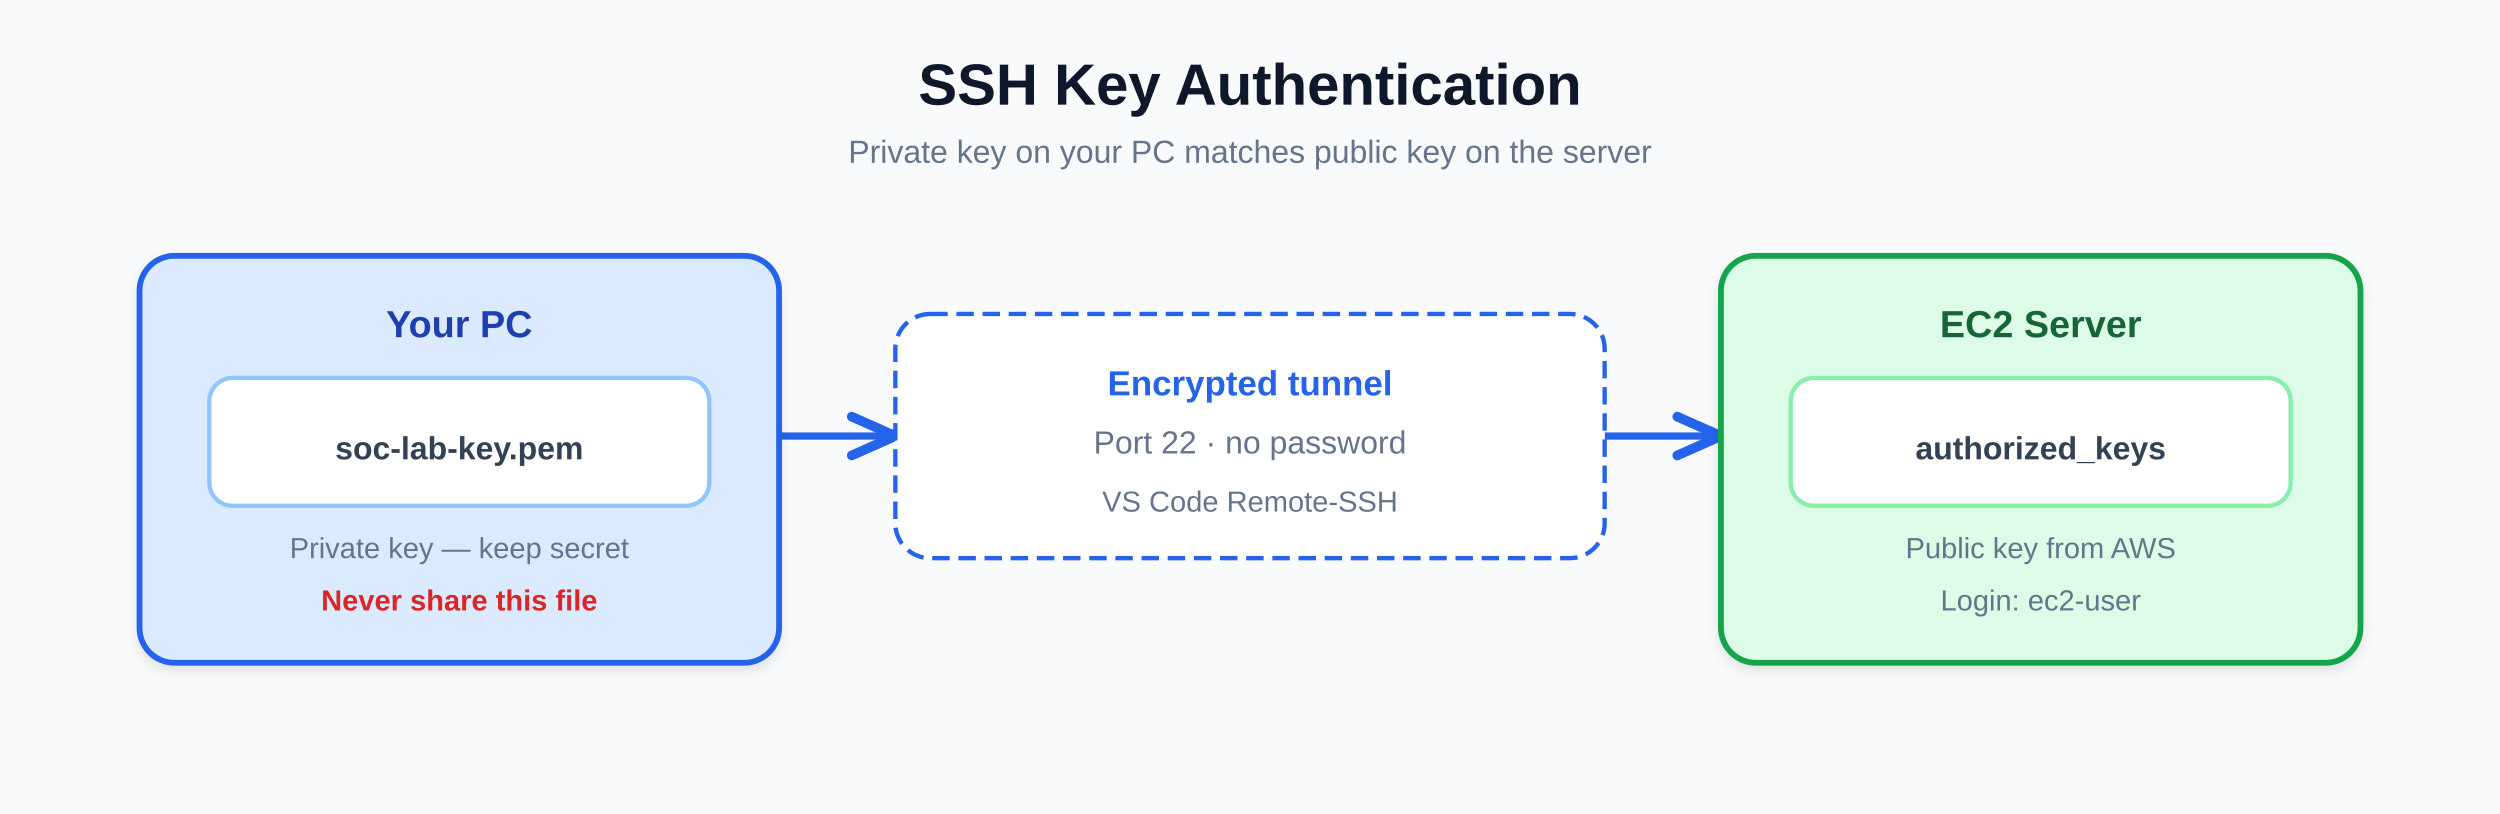
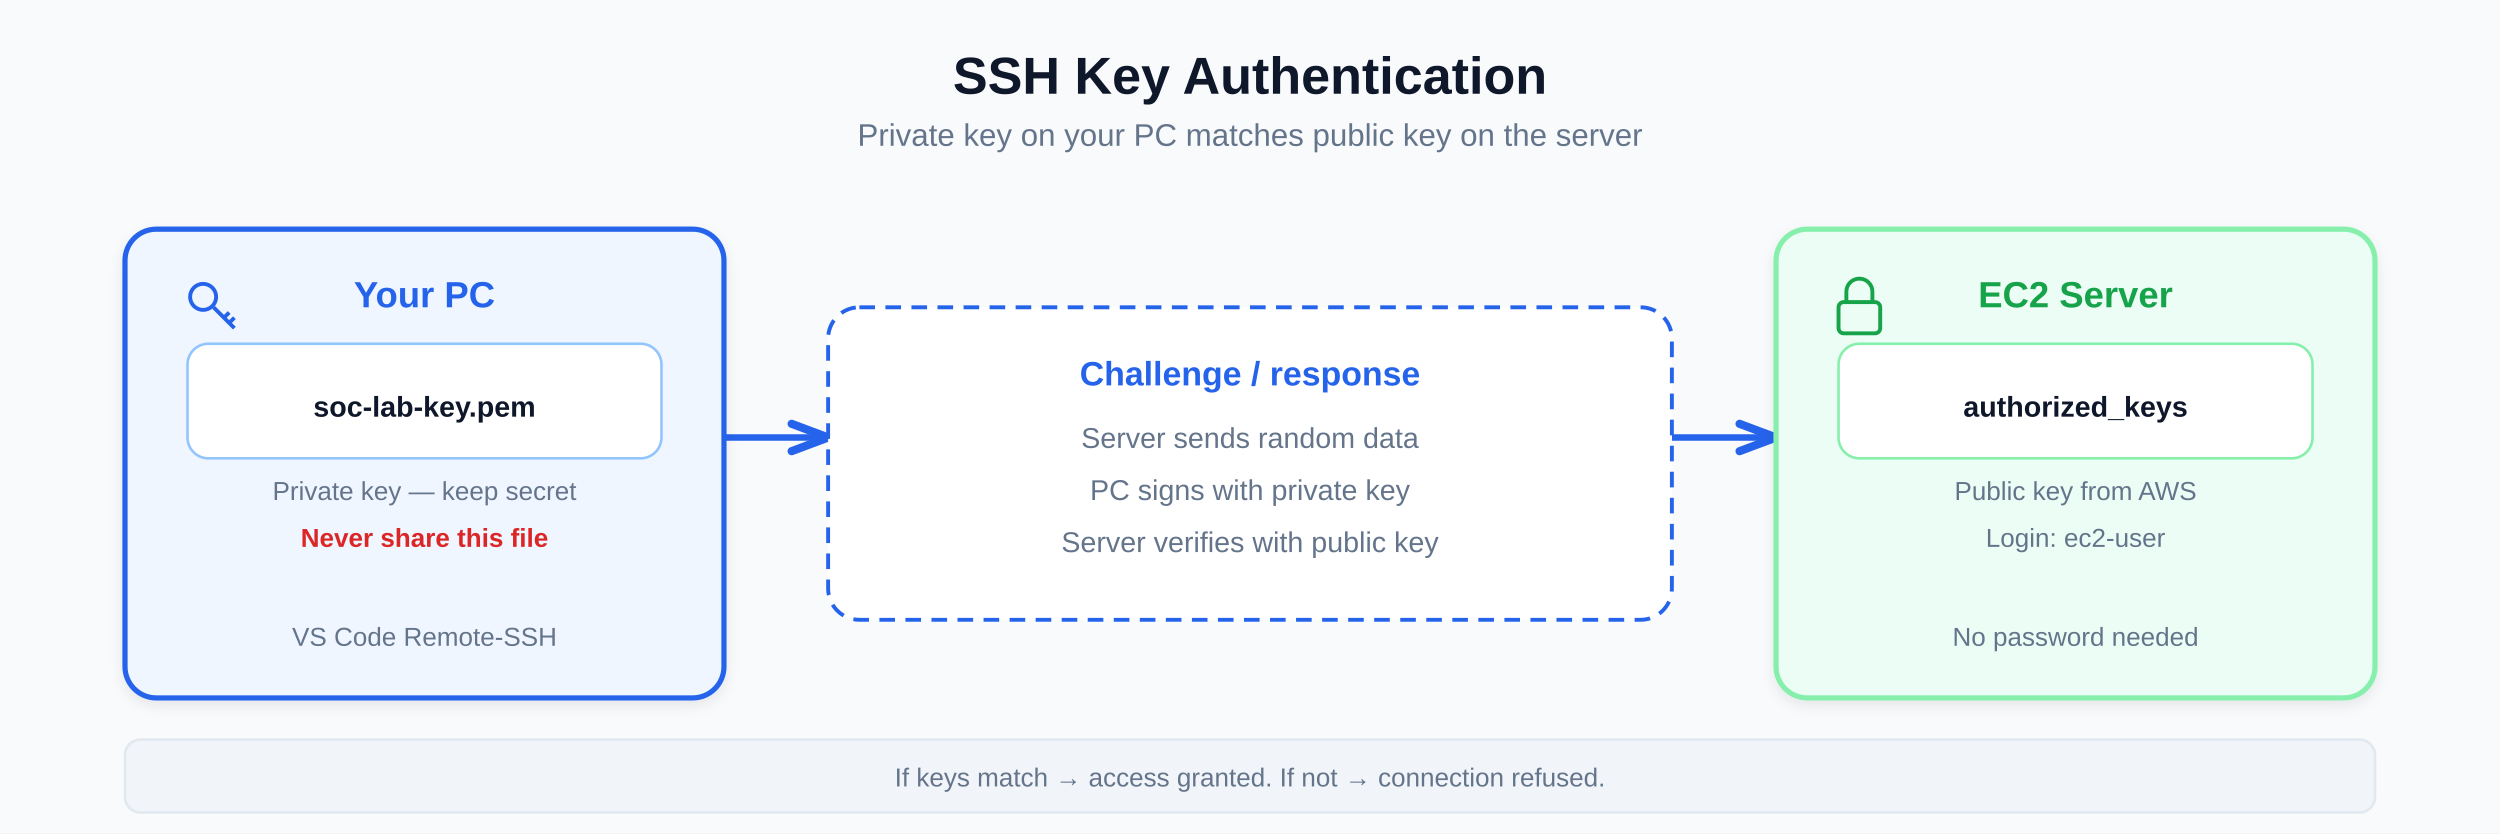
- <svg xmlns="http://www.w3.org/2000/svg" viewBox="0 0 860 280" role="img" aria-label="SSH key authentication">
+ <svg xmlns="http://www.w3.org/2000/svg" viewBox="0 0 960 320" role="img">
  <defs>
-     <filter id="sh" x="-20%" y="-20%" width="140%" height="140%">
-       <feDropShadow dx="0" dy="2" stdDeviation="2" flood-opacity="0.10" />
+     <filter id="sh" x="-15%" y="-15%" width="130%" height="130%">
+       <feDropShadow dx="0" dy="2" stdDeviation="2.5" flood-color="#0F172A" flood-opacity="0.08" />
    </filter>
-     <marker id="k" viewBox="0 0 12 12" refX="10" refY="6" markerWidth="8" markerHeight="8" orient="auto">
-       <path d="M1 2 L10 6 L1 10" fill="none" stroke="#2563EB" stroke-width="2" stroke-linecap="round" stroke-linejoin="round" />
+     <linearGradient id="aws" x1="0" y1="0" x2="1" y2="1">
+       <stop offset="0%" stop-color="#FF9900" />
+       <stop offset="100%" stop-color="#E65100" />
+     </linearGradient>
+     <marker id="m-blue" viewBox="0 0 10 10" refX="9" refY="5" markerWidth="7" markerHeight="7" orient="auto">
+       <path d="M1 2 L9 5 L1 8" fill="none" stroke="#2563EB" stroke-width="1.8" stroke-linecap="round" />
+     </marker>
+     <marker id="m-green" viewBox="0 0 10 10" refX="9" refY="5" markerWidth="7" markerHeight="7" orient="auto">
+       <path d="M1 2 L9 5 L1 8" fill="none" stroke="#16A34A" stroke-width="1.8" stroke-linecap="round" />
+     </marker>
+     <marker id="m-slate" viewBox="0 0 10 10" refX="9" refY="5" markerWidth="7" markerHeight="7" orient="auto">
+       <path d="M1 2 L9 5 L1 8" fill="none" stroke="#475569" stroke-width="1.8" stroke-linecap="round" />
+     </marker>
+     <marker id="m-amber" viewBox="0 0 10 10" refX="9" refY="5" markerWidth="7" markerHeight="7" orient="auto">
+       <path d="M1 2 L9 5 L1 8" fill="none" stroke="#D97706" stroke-width="1.8" stroke-linecap="round" />
+     </marker>
+     <marker id="m-red" viewBox="0 0 10 10" refX="9" refY="5" markerWidth="7" markerHeight="7" orient="auto">
+       <path d="M1 2 L9 5 L1 8" fill="none" stroke="#DC2626" stroke-width="1.8" stroke-linecap="round" />
    </marker>
  </defs>
-   <rect width="860" height="280" fill="#F8FAFC" />
-   <text x="430" y="36" text-anchor="middle" font-family="Arial, Helvetica, Sans-serif" font-size="20" font-weight="700" fill="#0F172A">SSH Key Authentication</text>
-   <text x="430" y="56" text-anchor="middle" font-family="Arial, Helvetica, Sans-serif" font-size="11" fill="#64748B">Private key on your PC matches public key on the server</text>
-   <path d="M268 150 L308 150" fill="none" stroke="#2563EB" stroke-width="2.5" marker-end="url(#k)" />
-   <path d="M552 150 L592 150" fill="none" stroke="#2563EB" stroke-width="2.5" marker-end="url(#k)" />
-   <rect x="48" y="88" width="220" height="140" rx="12" fill="#DBEAFE" stroke="#2563EB" stroke-width="2" filter="url(#sh)" />
-   <text x="158" y="116" text-anchor="middle" font-family="Arial, Helvetica, Sans-serif" font-size="13" font-weight="700" fill="#1E40AF">Your PC</text>
-   <rect x="72" y="130" width="172" height="44" rx="8" fill="#FFF" stroke="#93C5FD" stroke-width="1.5" />
-   <text x="158" y="158" text-anchor="middle" font-family="Arial, Helvetica, Sans-serif" font-size="11" font-weight="600" fill="#334155">soc-lab-key.pem</text>
-   <text x="158" y="192" text-anchor="middle" font-family="Arial, Helvetica, Sans-serif" font-size="10" fill="#64748B">Private key — keep secret</text>
-   <text x="158" y="210" text-anchor="middle" font-family="Arial, Helvetica, Sans-serif" font-size="10" fill="#DC2626" font-weight="600">Never share this file</text>
-   <rect x="308" y="108" width="244" height="84" rx="12" fill="#FFF" stroke="#2563EB" stroke-width="1.5" stroke-dasharray="6 3" />
-   <text x="430" y="136" text-anchor="middle" font-family="Arial, Helvetica, Sans-serif" font-size="12" font-weight="600" fill="#2563EB">Encrypted tunnel</text>
-   <text x="430" y="156" text-anchor="middle" font-family="Arial, Helvetica, Sans-serif" font-size="11" fill="#64748B">Port 22 · no password</text>
-   <text x="430" y="176" text-anchor="middle" font-family="Arial, Helvetica, Sans-serif" font-size="10" fill="#64748B">VS Code Remote-SSH</text>
-   <rect x="592" y="88" width="220" height="140" rx="12" fill="#DCFCE7" stroke="#16A34A" stroke-width="2" filter="url(#sh)" />
-   <text x="702" y="116" text-anchor="middle" font-family="Arial, Helvetica, Sans-serif" font-size="13" font-weight="700" fill="#166534">EC2 Server</text>
-   <rect x="616" y="130" width="172" height="44" rx="8" fill="#FFF" stroke="#86EFAC" stroke-width="1.5" />
-   <text x="702" y="158" text-anchor="middle" font-family="Arial, Helvetica, Sans-serif" font-size="11" font-weight="600" fill="#334155">authorized_keys</text>
-   <text x="702" y="192" text-anchor="middle" font-family="Arial, Helvetica, Sans-serif" font-size="10" fill="#64748B">Public key from AWS</text>
-   <text x="702" y="210" text-anchor="middle" font-family="Arial, Helvetica, Sans-serif" font-size="10" fill="#64748B">Login: ec2-user</text>
+   <rect width="960" height="320" fill="#F8FAFC" />
+   <text x="480" y="36" text-anchor="middle" font-family="Arial, Helvetica, sans-serif" font-size="20" font-weight="700" fill="#0F172A">SSH Key Authentication</text>
+   <text x="480" y="56" text-anchor="middle" font-family="Arial, Helvetica, sans-serif" font-size="12" fill="#64748B">Private key on your PC matches public key on the server</text>
+   <path d="M278 168 H318" fill="none" stroke="#2563EB" stroke-width="2.5" marker-end="url(#m-blue)" />
+   <path d="M642 168 H682" fill="none" stroke="#2563EB" stroke-width="2.5" marker-end="url(#m-blue)" />
+   <rect x="393" y="136" width="174" height="20" rx="10" fill="#FFF" stroke="#2563EB" stroke-width="1" />
+   <text x="480" y="150" text-anchor="middle" font-family="Arial, Helvetica, sans-serif" font-size="10" font-weight="600" fill="#2563EB">encrypted tunnel · port 22</text>
+   <rect x="48" y="88" width="230" height="180" rx="12" fill="#EFF6FF" stroke="#2563EB" stroke-width="2" filter="url(#sh)" />
+   <circle cx="78" cy="114" r="5" fill="none" stroke="#2563EB" stroke-width="1.5" />
+   <line x1="82" y1="118" x2="90" y2="126" stroke="#2563EB" stroke-width="1.5" />
+   <line x1="86" y1="122" x2="88" y2="120" stroke="#2563EB" stroke-width="1.5" />
+   <line x1="88" y1="124" x2="90" y2="122" stroke="#2563EB" stroke-width="1.5" />
+   <text x="163" y="118" text-anchor="middle" font-family="Arial, Helvetica, sans-serif" font-size="14" font-weight="700" fill="#2563EB">Your PC</text>
+   <rect x="72" y="132" width="182" height="44" rx="8" fill="#FFF" stroke="#93C5FD" />
+   <text x="163" y="160" text-anchor="middle" font-family="Arial, Helvetica, sans-serif" font-size="11" font-weight="600" fill="#0F172A">soc-lab-key.pem</text>
+   <text x="163" y="192" text-anchor="middle" font-family="Arial, Helvetica, sans-serif" font-size="10" font-weight="400" fill="#64748B">Private key — keep secret</text>
+   <text x="163" y="210" text-anchor="middle" font-family="Arial, Helvetica, sans-serif" font-size="10" font-weight="600" fill="#DC2626">Never share this file</text>
+   <text x="163" y="248" text-anchor="middle" font-family="Arial, Helvetica, sans-serif" font-size="10" font-weight="400" fill="#64748B">VS Code Remote-SSH</text>
+   <rect x="318" y="118" width="324" height="120" rx="12" fill="#FFF" stroke="#2563EB" stroke-width="1.5" stroke-dasharray="6 4" />
+   <text x="480" y="148" text-anchor="middle" font-family="Arial, Helvetica, sans-serif" font-size="13" font-weight="600" fill="#2563EB">Challenge / response</text>
+   <text x="480" y="172" text-anchor="middle" font-family="Arial, Helvetica, sans-serif" font-size="11" font-weight="400" fill="#64748B">Server sends random data</text>
+   <text x="480" y="192" text-anchor="middle" font-family="Arial, Helvetica, sans-serif" font-size="11" font-weight="400" fill="#64748B">PC signs with private key</text>
+   <text x="480" y="212" text-anchor="middle" font-family="Arial, Helvetica, sans-serif" font-size="11" font-weight="400" fill="#64748B">Server verifies with public key</text>
+   <rect x="682" y="88" width="230" height="180" rx="12" fill="#ECFDF5" stroke="#86EFAC" stroke-width="2" filter="url(#sh)" />
+   <rect x="706" y="116" width="16" height="12" rx="2" fill="none" stroke="#16A34A" stroke-width="1.5" />
+   <path d="M709 116 V112 a5 5 0 0 1 10 0 v4" fill="none" stroke="#16A34A" stroke-width="1.5" />
+   <text x="797" y="118" text-anchor="middle" font-family="Arial, Helvetica, sans-serif" font-size="14" font-weight="700" fill="#16A34A">EC2 Server</text>
+   <rect x="706" y="132" width="182" height="44" rx="8" fill="#FFF" stroke="#86EFAC" />
+   <text x="797" y="160" text-anchor="middle" font-family="Arial, Helvetica, sans-serif" font-size="11" font-weight="600" fill="#0F172A">authorized_keys</text>
+   <text x="797" y="192" text-anchor="middle" font-family="Arial, Helvetica, sans-serif" font-size="10" font-weight="400" fill="#64748B">Public key from AWS</text>
+   <text x="797" y="210" text-anchor="middle" font-family="Arial, Helvetica, sans-serif" font-size="10" font-weight="400" fill="#64748B">Login: ec2-user</text>
+   <text x="797" y="248" text-anchor="middle" font-family="Arial, Helvetica, sans-serif" font-size="10" font-weight="400" fill="#64748B">No password needed</text>
+   <rect x="48" y="284" width="864" height="28" rx="6" fill="#F1F5F9" stroke="#E2E8F0" />
+   <text x="480" y="302" text-anchor="middle" font-family="Arial, Helvetica, sans-serif" font-size="10" font-weight="400" fill="#64748B">If keys match → access granted. If not → connection refused.</text>
</svg>
